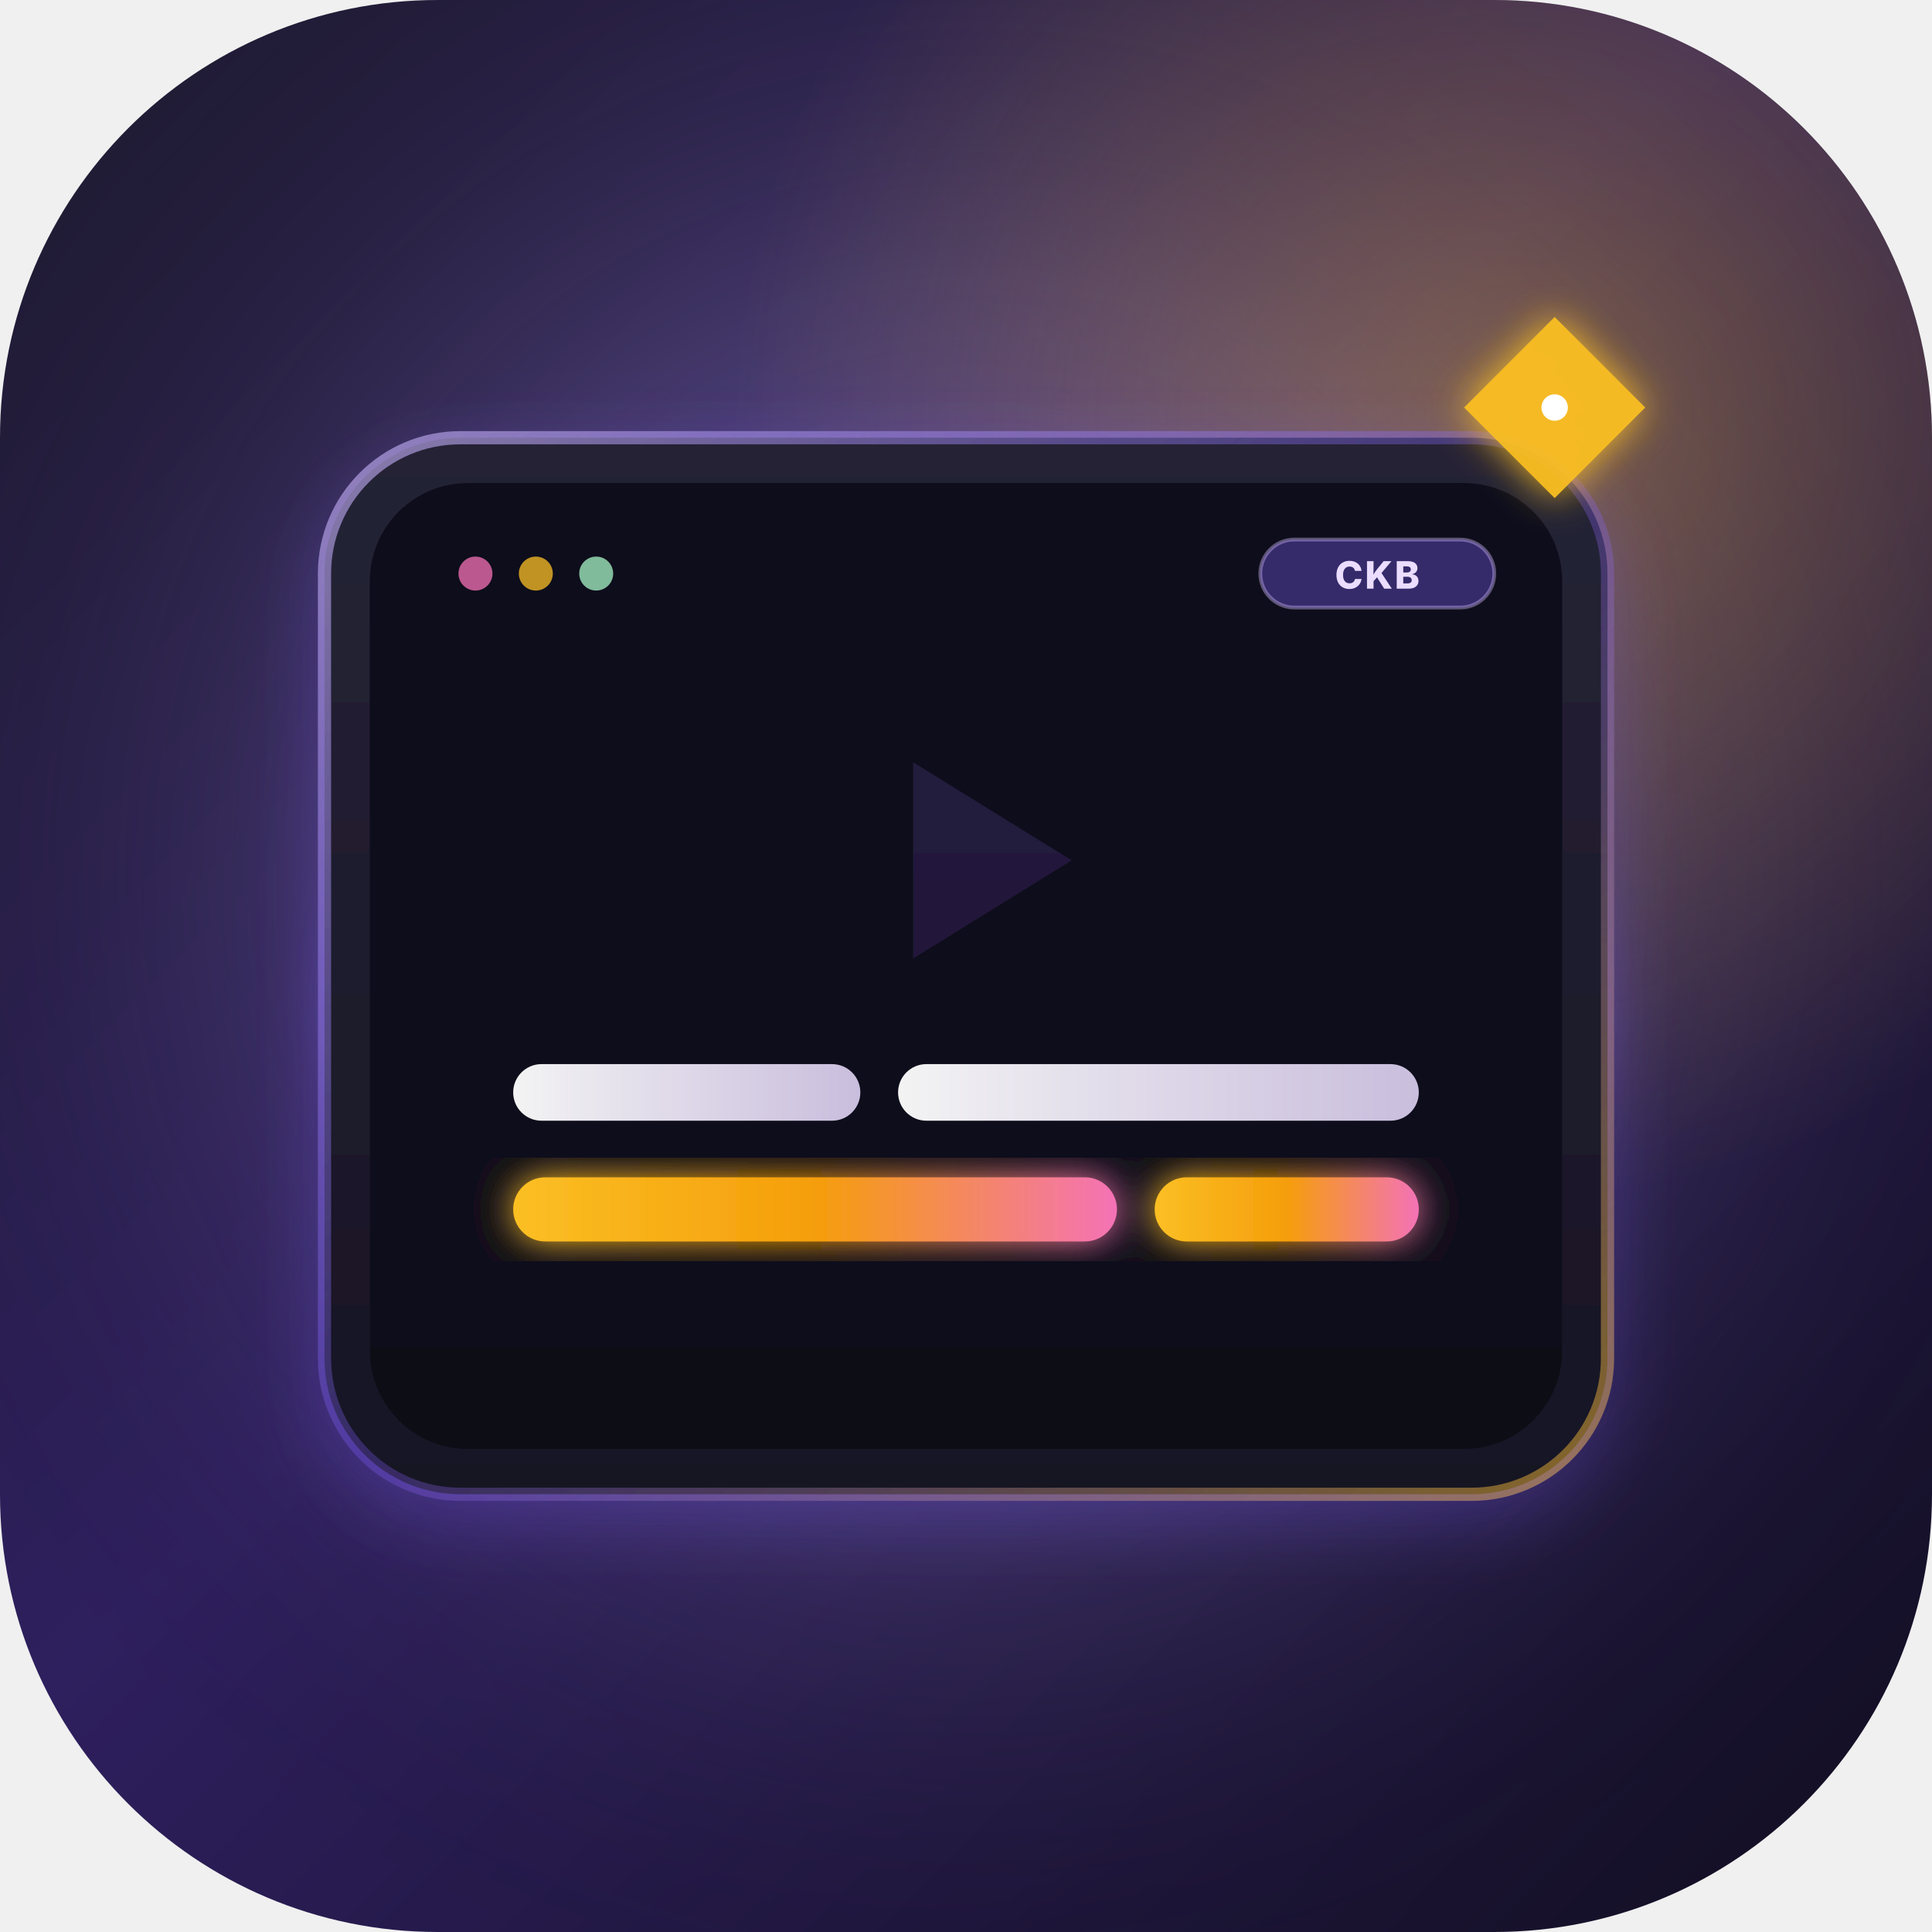
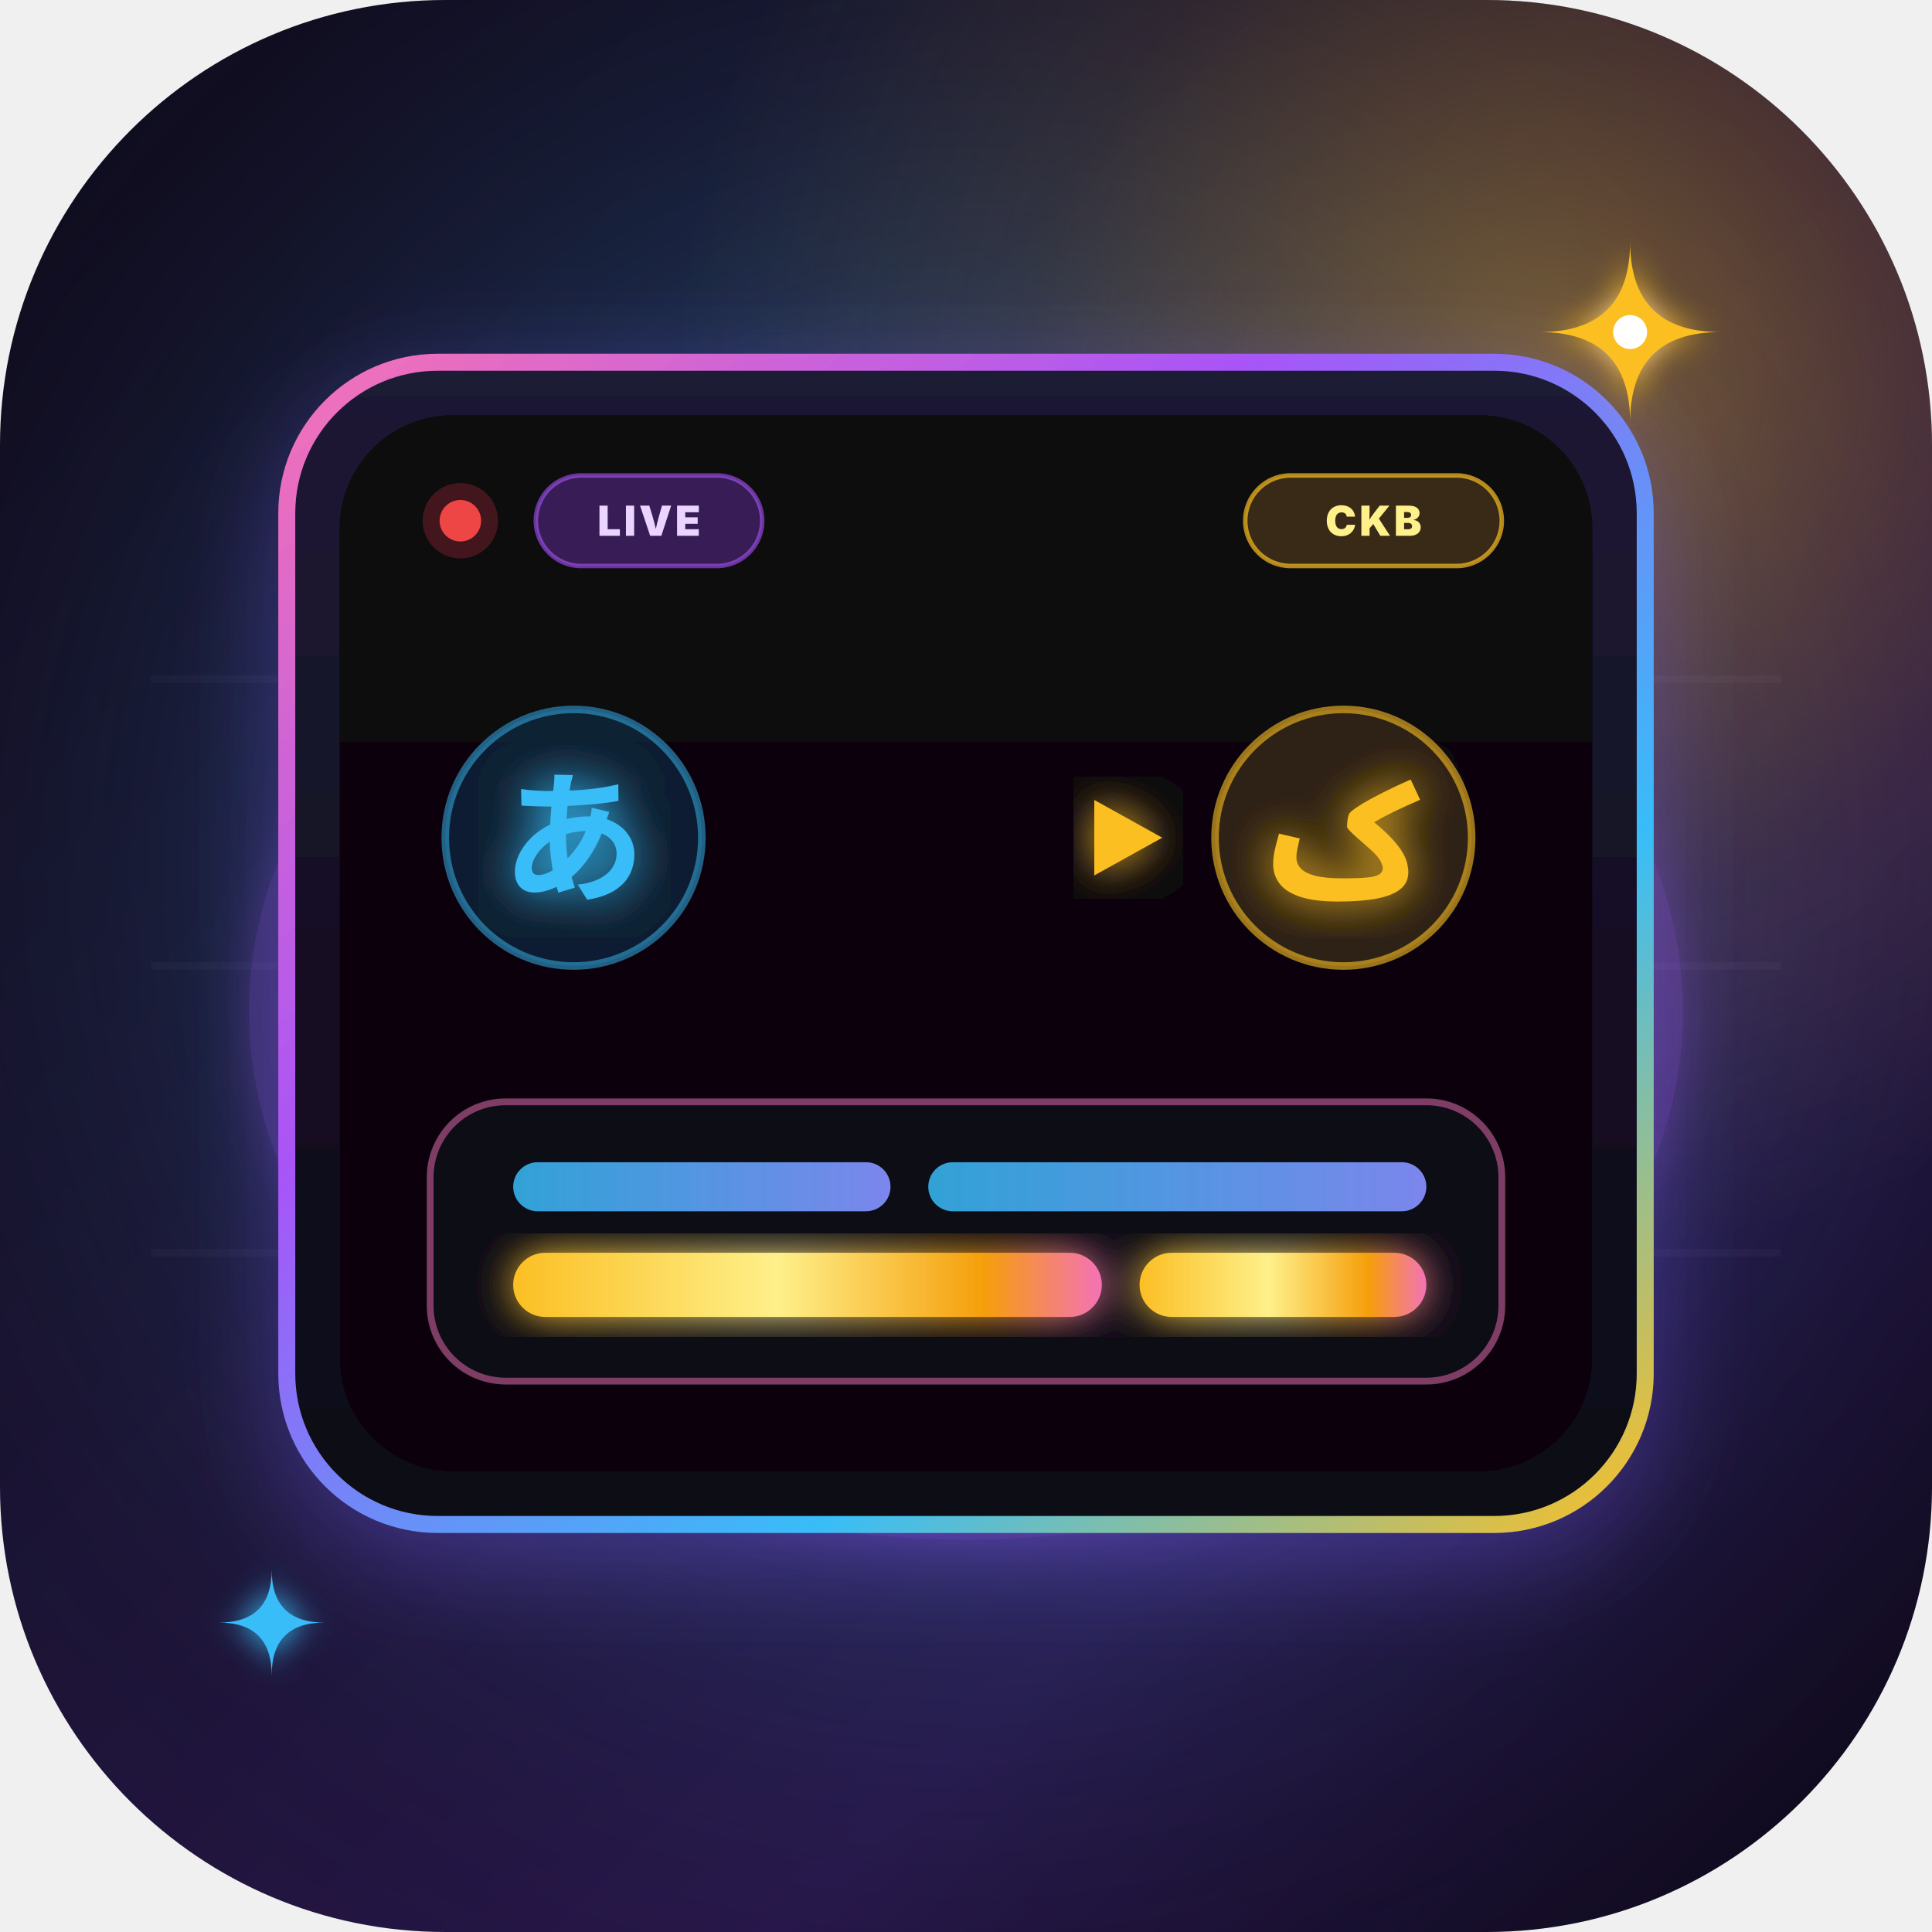
<svg xmlns="http://www.w3.org/2000/svg" viewBox="0 0 512 512" width="512" height="512">
  <defs>
    <linearGradient id="bgGrad" x1="0%" y1="0%" x2="100%" y2="100%">
-       <stop offset="0%" stop-color="#1e1b2e" />
-       <stop offset="45%" stop-color="#2e1f5e" />
-       <stop offset="100%" stop-color="#110e1f" />
+       <stop offset="0%" stop-color="#0e0a1a" />
+       <stop offset="35%" stop-color="#191330" />
+       <stop offset="70%" stop-color="#28164a" />
+       <stop offset="100%" stop-color="#0a0814" />
    </linearGradient>
-     <radialGradient id="coreGlow" cx="50%" cy="45%" r="60%">
-       <stop offset="0%" stop-color="#7c5cfc" stop-opacity="0.45" />
-       <stop offset="50%" stop-color="#d0bcff" stop-opacity="0.15" />
+     <radialGradient id="coreGlow" cx="50%" cy="45%" r="65%">
+       <stop offset="0%" stop-color="#a855f7" stop-opacity="0.38" />
+       <stop offset="45%" stop-color="#38bdf8" stop-opacity="0.16" />
      <stop offset="100%" stop-color="#000000" stop-opacity="0" />
    </radialGradient>
-     <radialGradient id="sunGlow" cx="78%" cy="22%" r="40%">
-       <stop offset="0%" stop-color="#fbbf24" stop-opacity="0.35" />
+     <radialGradient id="sunGlow" cx="80%" cy="20%" r="45%">
+       <stop offset="0%" stop-color="#fbbf24" stop-opacity="0.4" />
+       <stop offset="60%" stop-color="#f59e0b" stop-opacity="0.1" />
      <stop offset="100%" stop-color="#fbbf24" stop-opacity="0" />
    </radialGradient>
    <linearGradient id="screenGrad" x1="0%" y1="0%" x2="0%" y2="100%">
-       <stop offset="0%" stop-color="#252336" />
-       <stop offset="100%" stop-color="#171524" />
+       <stop offset="0%" stop-color="#1f1a35" />
+       <stop offset="50%" stop-color="#141024" />
+       <stop offset="100%" stop-color="#0d0a17" />
    </linearGradient>
    <linearGradient id="screenBorder" x1="0%" y1="0%" x2="100%" y2="100%">
-       <stop offset="0%" stop-color="#d0bcff" stop-opacity="0.6" />
-       <stop offset="50%" stop-color="#7c5cfc" stop-opacity="0.3" />
-       <stop offset="100%" stop-color="#fbbf24" stop-opacity="0.5" />
+       <stop offset="0%" stop-color="#f472b6" />
+       <stop offset="35%" stop-color="#a855f7" />
+       <stop offset="70%" stop-color="#38bdf8" />
+       <stop offset="100%" stop-color="#fbbf24" />
    </linearGradient>
-     <linearGradient id="subWhite" x1="0%" y1="0%" x2="100%" y2="0%">
-       <stop offset="0%" stop-color="#ffffff" stop-opacity="0.95" />
-       <stop offset="100%" stop-color="#eaddff" stop-opacity="0.85" />
+     <linearGradient id="streamGrad" x1="0%" y1="0%" x2="100%" y2="0%">
+       <stop offset="0%" stop-color="#38bdf8" />
+       <stop offset="50%" stop-color="#e879f9" />
+       <stop offset="100%" stop-color="#fbbf24" />
+     </linearGradient>
+     <linearGradient id="subSource" x1="0%" y1="0%" x2="100%" y2="0%">
+       <stop offset="0%" stop-color="#38bdf8" stop-opacity="0.85" />
+       <stop offset="100%" stop-color="#818cf8" stop-opacity="0.95" />
    </linearGradient>
    <linearGradient id="subKurdish" x1="0%" y1="0%" x2="100%" y2="0%">
      <stop offset="0%" stop-color="#fbbf24" />
-       <stop offset="50%" stop-color="#f59e0b" />
+       <stop offset="45%" stop-color="#fef08a" />
+       <stop offset="80%" stop-color="#f59e0b" />
      <stop offset="100%" stop-color="#f472b6" />
    </linearGradient>
    <filter id="dropShadow" x="-20%" y="-20%" width="140%" height="140%">
-       <feDropShadow dx="0" dy="16" stdDeviation="24" flood-color="#000000" flood-opacity="0.6" />
-       <feDropShadow dx="0" dy="6" stdDeviation="10" flood-color="#7c5cfc" flood-opacity="0.3" />
+       <feDropShadow dx="0" dy="20" stdDeviation="28" flood-color="#000000" flood-opacity="0.7" />
+       <feDropShadow dx="0" dy="8" stdDeviation="14" flood-color="#7c5cfc" flood-opacity="0.35" />
    </filter>
    <filter id="glowFilter" x="-30%" y="-30%" width="160%" height="160%">
-       <feGaussianBlur stdDeviation="5" result="blur" />
+       <feGaussianBlur stdDeviation="6" result="blur" />
      <feComposite in="SourceGraphic" in2="blur" operator="over" />
    </filter>
+     <filter id="sparkleGlow" x="-50%" y="-50%" width="200%" height="200%">
+       <feGaussianBlur stdDeviation="4" result="blur" />
+       <feMerge>
+         <feMergeNode in="blur" />
+         <feMergeNode in="SourceGraphic" />
+       </feMerge>
+     </filter>
  </defs>
-   <rect width="512" height="512" rx="116" fill="url(#bgGrad)" />
-   <rect width="512" height="512" rx="116" fill="url(#coreGlow)" />
-   <rect width="512" height="512" rx="116" fill="url(#sunGlow)" />
-   <ellipse cx="256" cy="265" rx="170" ry="120" fill="#7c5cfc" opacity="0.22" filter="url(#glowFilter)" />
+   <rect width="512" height="512" rx="118" fill="url(#bgGrad)" />
+   <rect width="512" height="512" rx="118" fill="url(#coreGlow)" />
+   <rect width="512" height="512" rx="118" fill="url(#sunGlow)" />
+   <path d="M 40 180 H 472 M 40 256 H 472 M 40 332 H 472" stroke="#ffffff" stroke-opacity="0.03" stroke-width="2" />
+   <ellipse cx="256" cy="268" rx="190" ry="140" fill="#a855f7" opacity="0.22" filter="url(#glowFilter)" />
  <g filter="url(#dropShadow)">
-     <rect x="86" y="116" width="340" height="280" rx="36" fill="url(#screenGrad)" stroke="url(#screenBorder)" stroke-width="3.5" />
-     <rect x="98" y="128" width="316" height="256" rx="26" fill="#0f0d18" fill-opacity="0.88" />
-     <circle cx="126" cy="152" r="4.5" fill="#f472b6" opacity="0.75" />
-     <circle cx="142" cy="152" r="4.5" fill="#fbbf24" opacity="0.75" />
-     <circle cx="158" cy="152" r="4.5" fill="#a6f4c5" opacity="0.75" />
-     <rect x="334" y="143" width="62" height="18" rx="9" fill="#7c5cfc" fill-opacity="0.35" stroke="#d0bcff" stroke-width="1" stroke-opacity="0.4" />
-     <text x="365" y="156" font-family="system-ui, -apple-system, sans-serif" font-size="10" font-weight="800" fill="#eaddff" text-anchor="middle" letter-spacing="0.5">CKB</text>
-     <path d="M242 202 L284 228 L242 254 Z" fill="#7c5cfc" fill-opacity="0.15" />
-     <rect x="136" y="282" width="92" height="15" rx="7.5" fill="url(#subWhite)" />
-     <rect x="238" y="282" width="138" height="15" rx="7.5" fill="url(#subWhite)" />
+     <rect x="76" y="96" width="360" height="308" rx="40" fill="url(#screenGrad)" stroke="url(#screenBorder)" stroke-width="4.5" />
+     <rect x="90" y="110" width="332" height="280" rx="30" fill="#08060f" fill-opacity="0.92" />
+     <circle cx="122" cy="138" r="5.5" fill="#ef4444" />
+     <circle cx="122" cy="138" r="10" fill="#ef4444" fill-opacity="0.25" />
+     <rect x="142" y="126" width="60" height="24" rx="12" fill="#a855f7" fill-opacity="0.3" stroke="#a855f7" stroke-width="1.2" stroke-opacity="0.6" />
+     <text x="172" y="142" font-family="system-ui, -apple-system, sans-serif" font-size="11" font-weight="900" fill="#e9d5ff" text-anchor="middle" letter-spacing="0.8">LIVE</text>
+     <rect x="330" y="126" width="68" height="24" rx="12" fill="#fbbf24" fill-opacity="0.2" stroke="#fbbf24" stroke-width="1.2" stroke-opacity="0.7" />
+     <text x="364" y="142" font-family="system-ui, -apple-system, sans-serif" font-size="11" font-weight="900" fill="#fef08a" text-anchor="middle" letter-spacing="0.8">CKB</text>
+     <g>
+       <circle cx="152" cy="222" r="34" fill="#38bdf8" fill-opacity="0.14" stroke="#38bdf8" stroke-width="2" stroke-opacity="0.5" />
+       <text x="152" y="236" font-family="'Noto Sans JP', 'Segoe UI', system-ui, sans-serif" font-size="38" font-weight="900" fill="#38bdf8" text-anchor="middle" filter="url(#glowFilter)">あ</text>
+     </g>
+     <g>
+       <line x1="200" y1="222" x2="290" y2="222" stroke="url(#streamGrad)" stroke-width="5" stroke-linecap="round" stroke-dasharray="8 6" />
+       <polygon points="290,212 308,222 290,232" fill="#fbbf24" filter="url(#glowFilter)" />
+     </g>
+     <g>
+       <circle cx="356" cy="222" r="34" fill="#fbbf24" fill-opacity="0.15" stroke="#fbbf24" stroke-width="2" stroke-opacity="0.6" />
+       <text x="356" y="238" font-family="'Noto Sans Arabic', 'Noto Naskh Arabic', system-ui, sans-serif" font-size="44" font-weight="900" fill="#fbbf24" text-anchor="middle" filter="url(#glowFilter)">ک</text>
+     </g>
+     <rect x="114" y="292" width="284" height="74" rx="20" fill="#0c0a17" fill-opacity="0.9" stroke="#f472b6" stroke-width="1.8" stroke-opacity="0.5" />
+     <rect x="136" y="308" width="100" height="13" rx="6.5" fill="url(#subSource)" />
+     <rect x="246" y="308" width="132" height="13" rx="6.5" fill="url(#subSource)" />
    <g filter="url(#glowFilter)">
-       <rect x="136" y="312" width="160" height="17" rx="8.5" fill="url(#subKurdish)" />
-       <rect x="306" y="312" width="70" height="17" rx="8.5" fill="url(#subKurdish)" />
+       <rect x="136" y="332" width="156" height="17" rx="8.5" fill="url(#subKurdish)" />
+       <rect x="302" y="332" width="76" height="17" rx="8.5" fill="url(#subKurdish)" />
    </g>
  </g>
-   <path d="M412 84 Q424 96 436 108 Q424 120 412 132 Q400 120 388 108 Q400 96 412 84 Z" fill="#fbbf24" opacity="0.95" filter="url(#glowFilter)" />
-   <circle cx="412" cy="108" r="3.5" fill="#ffffff" />
+   <g filter="url(#sparkleGlow)">
+     <path d="M 432 64 Q 432 88 456 88 Q 432 88 432 112 Q 432 88 408 88 Q 432 88 432 64 Z" fill="#fbbf24" />
+     <circle cx="432" cy="88" r="4.5" fill="#ffffff" />
+   </g>
+   <g filter="url(#sparkleGlow)">
+     <path d="M 72 416 Q 72 430 86 430 Q 72 430 72 444 Q 72 430 58 430 Q 72 430 72 416 Z" fill="#38bdf8" />
+   </g>
</svg>
